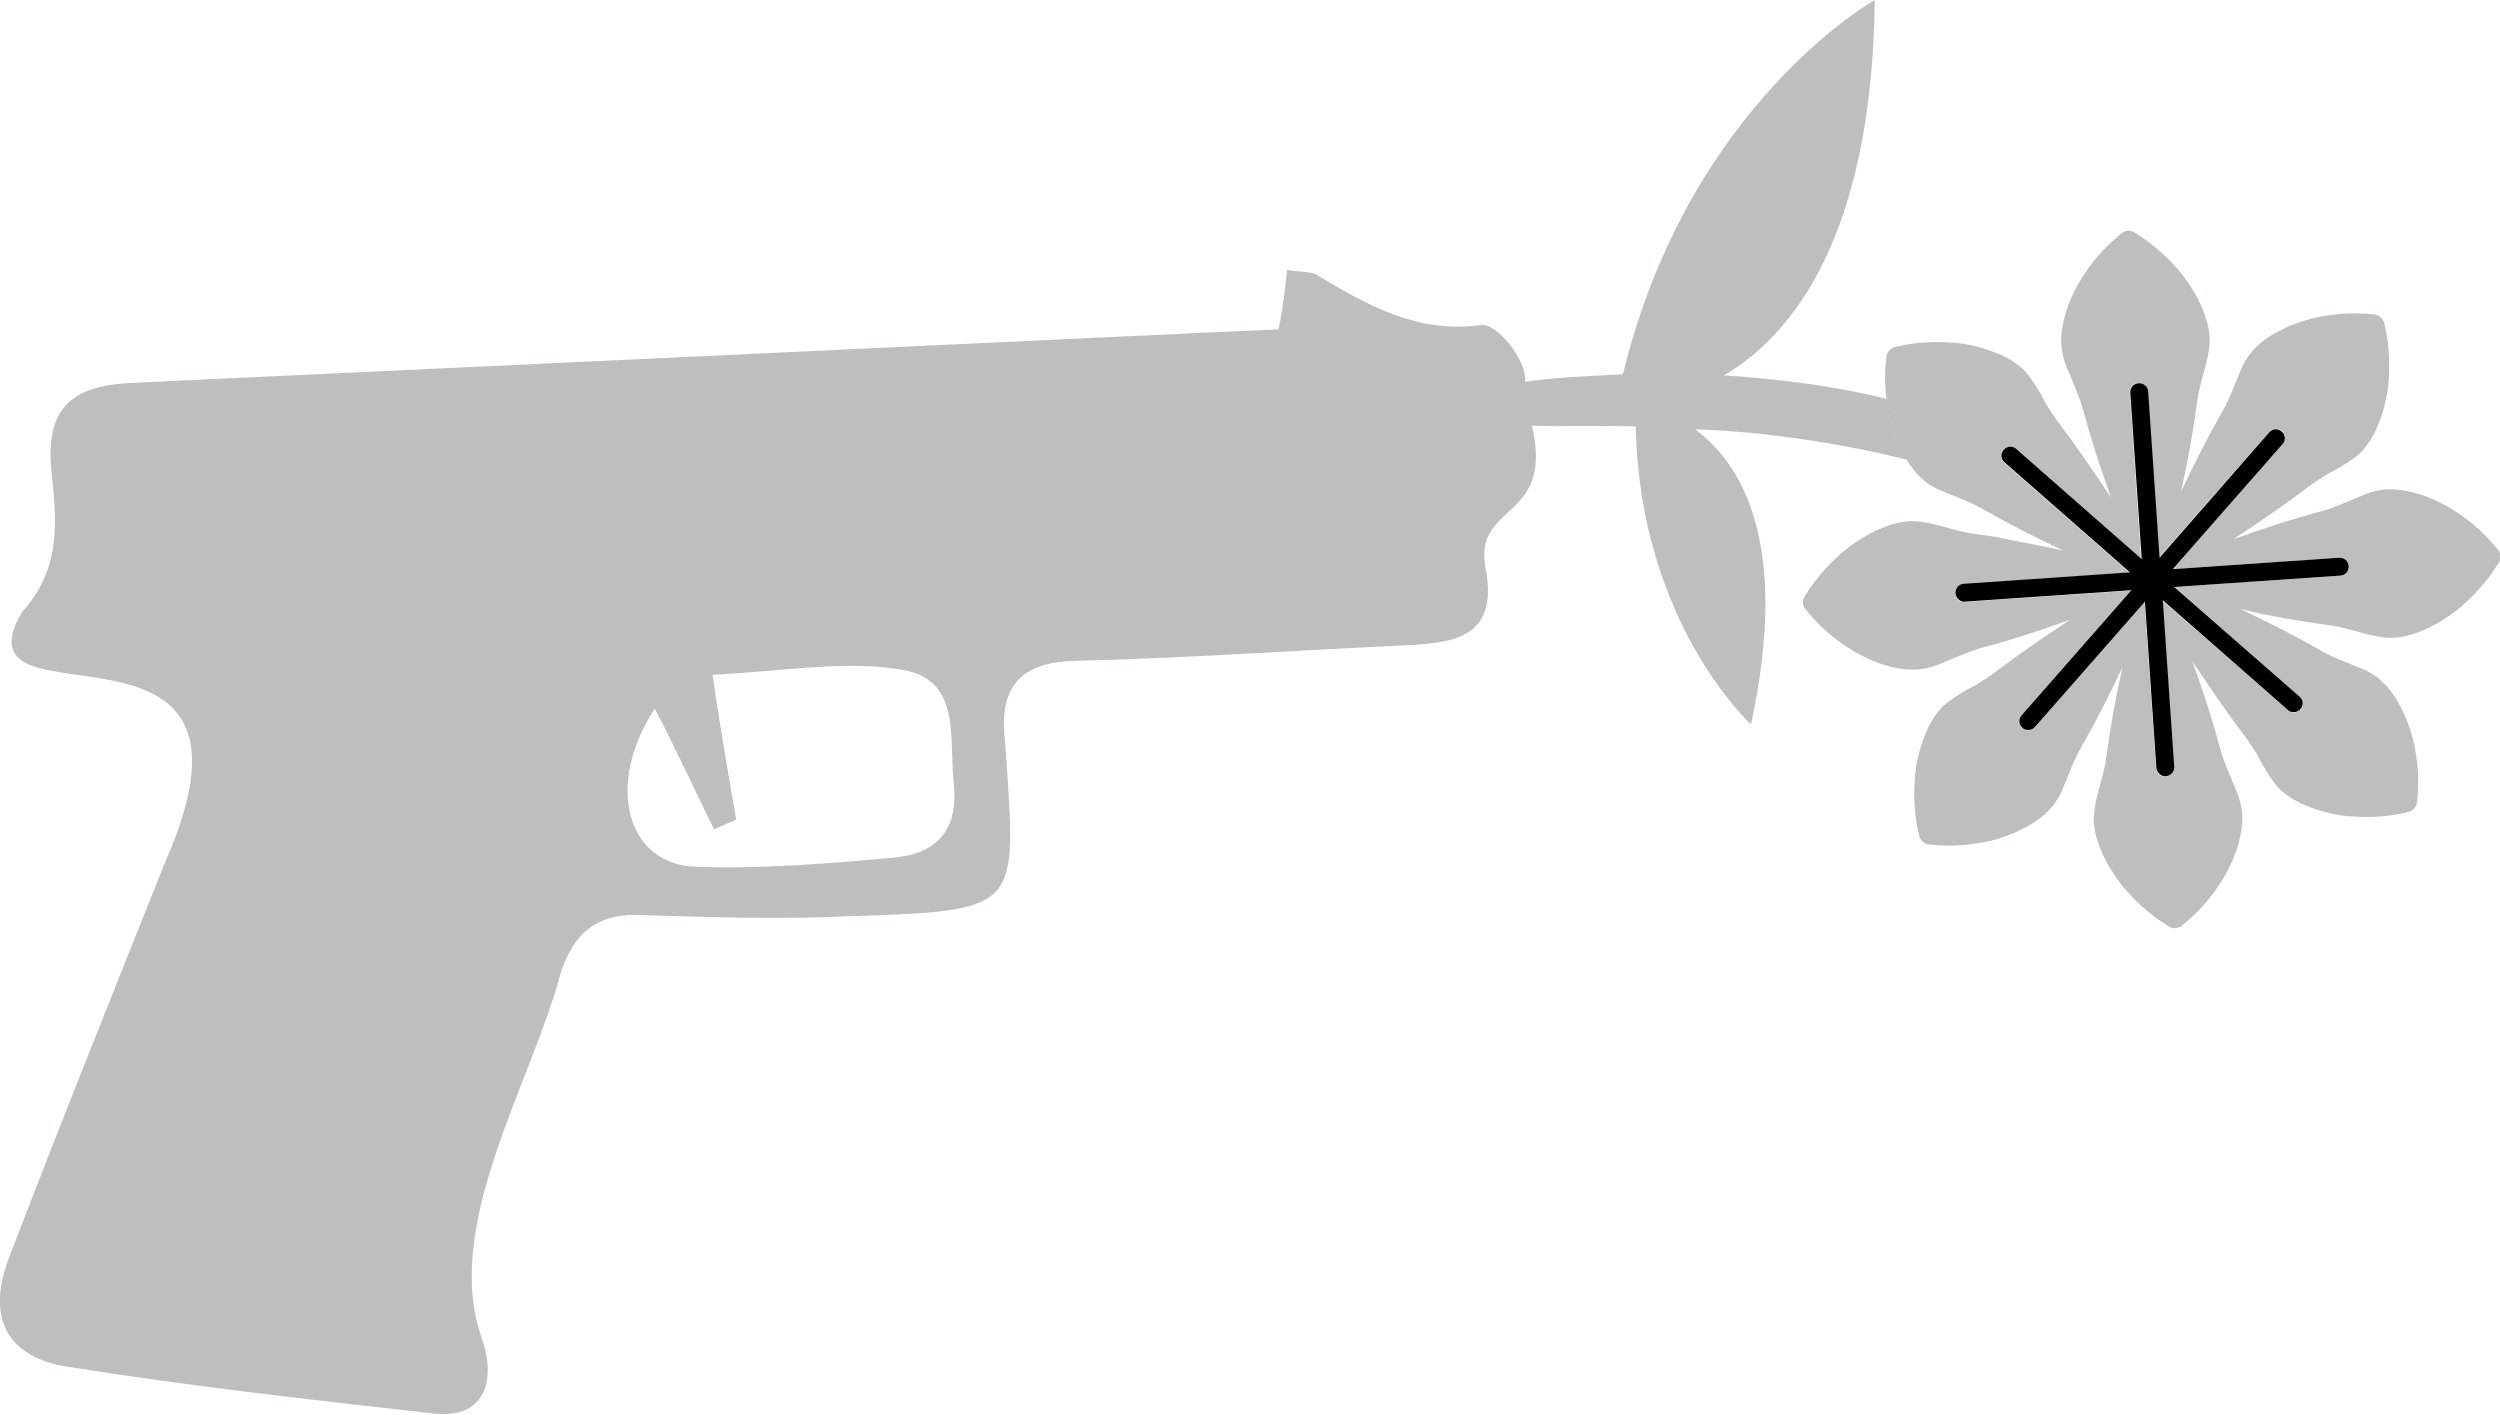
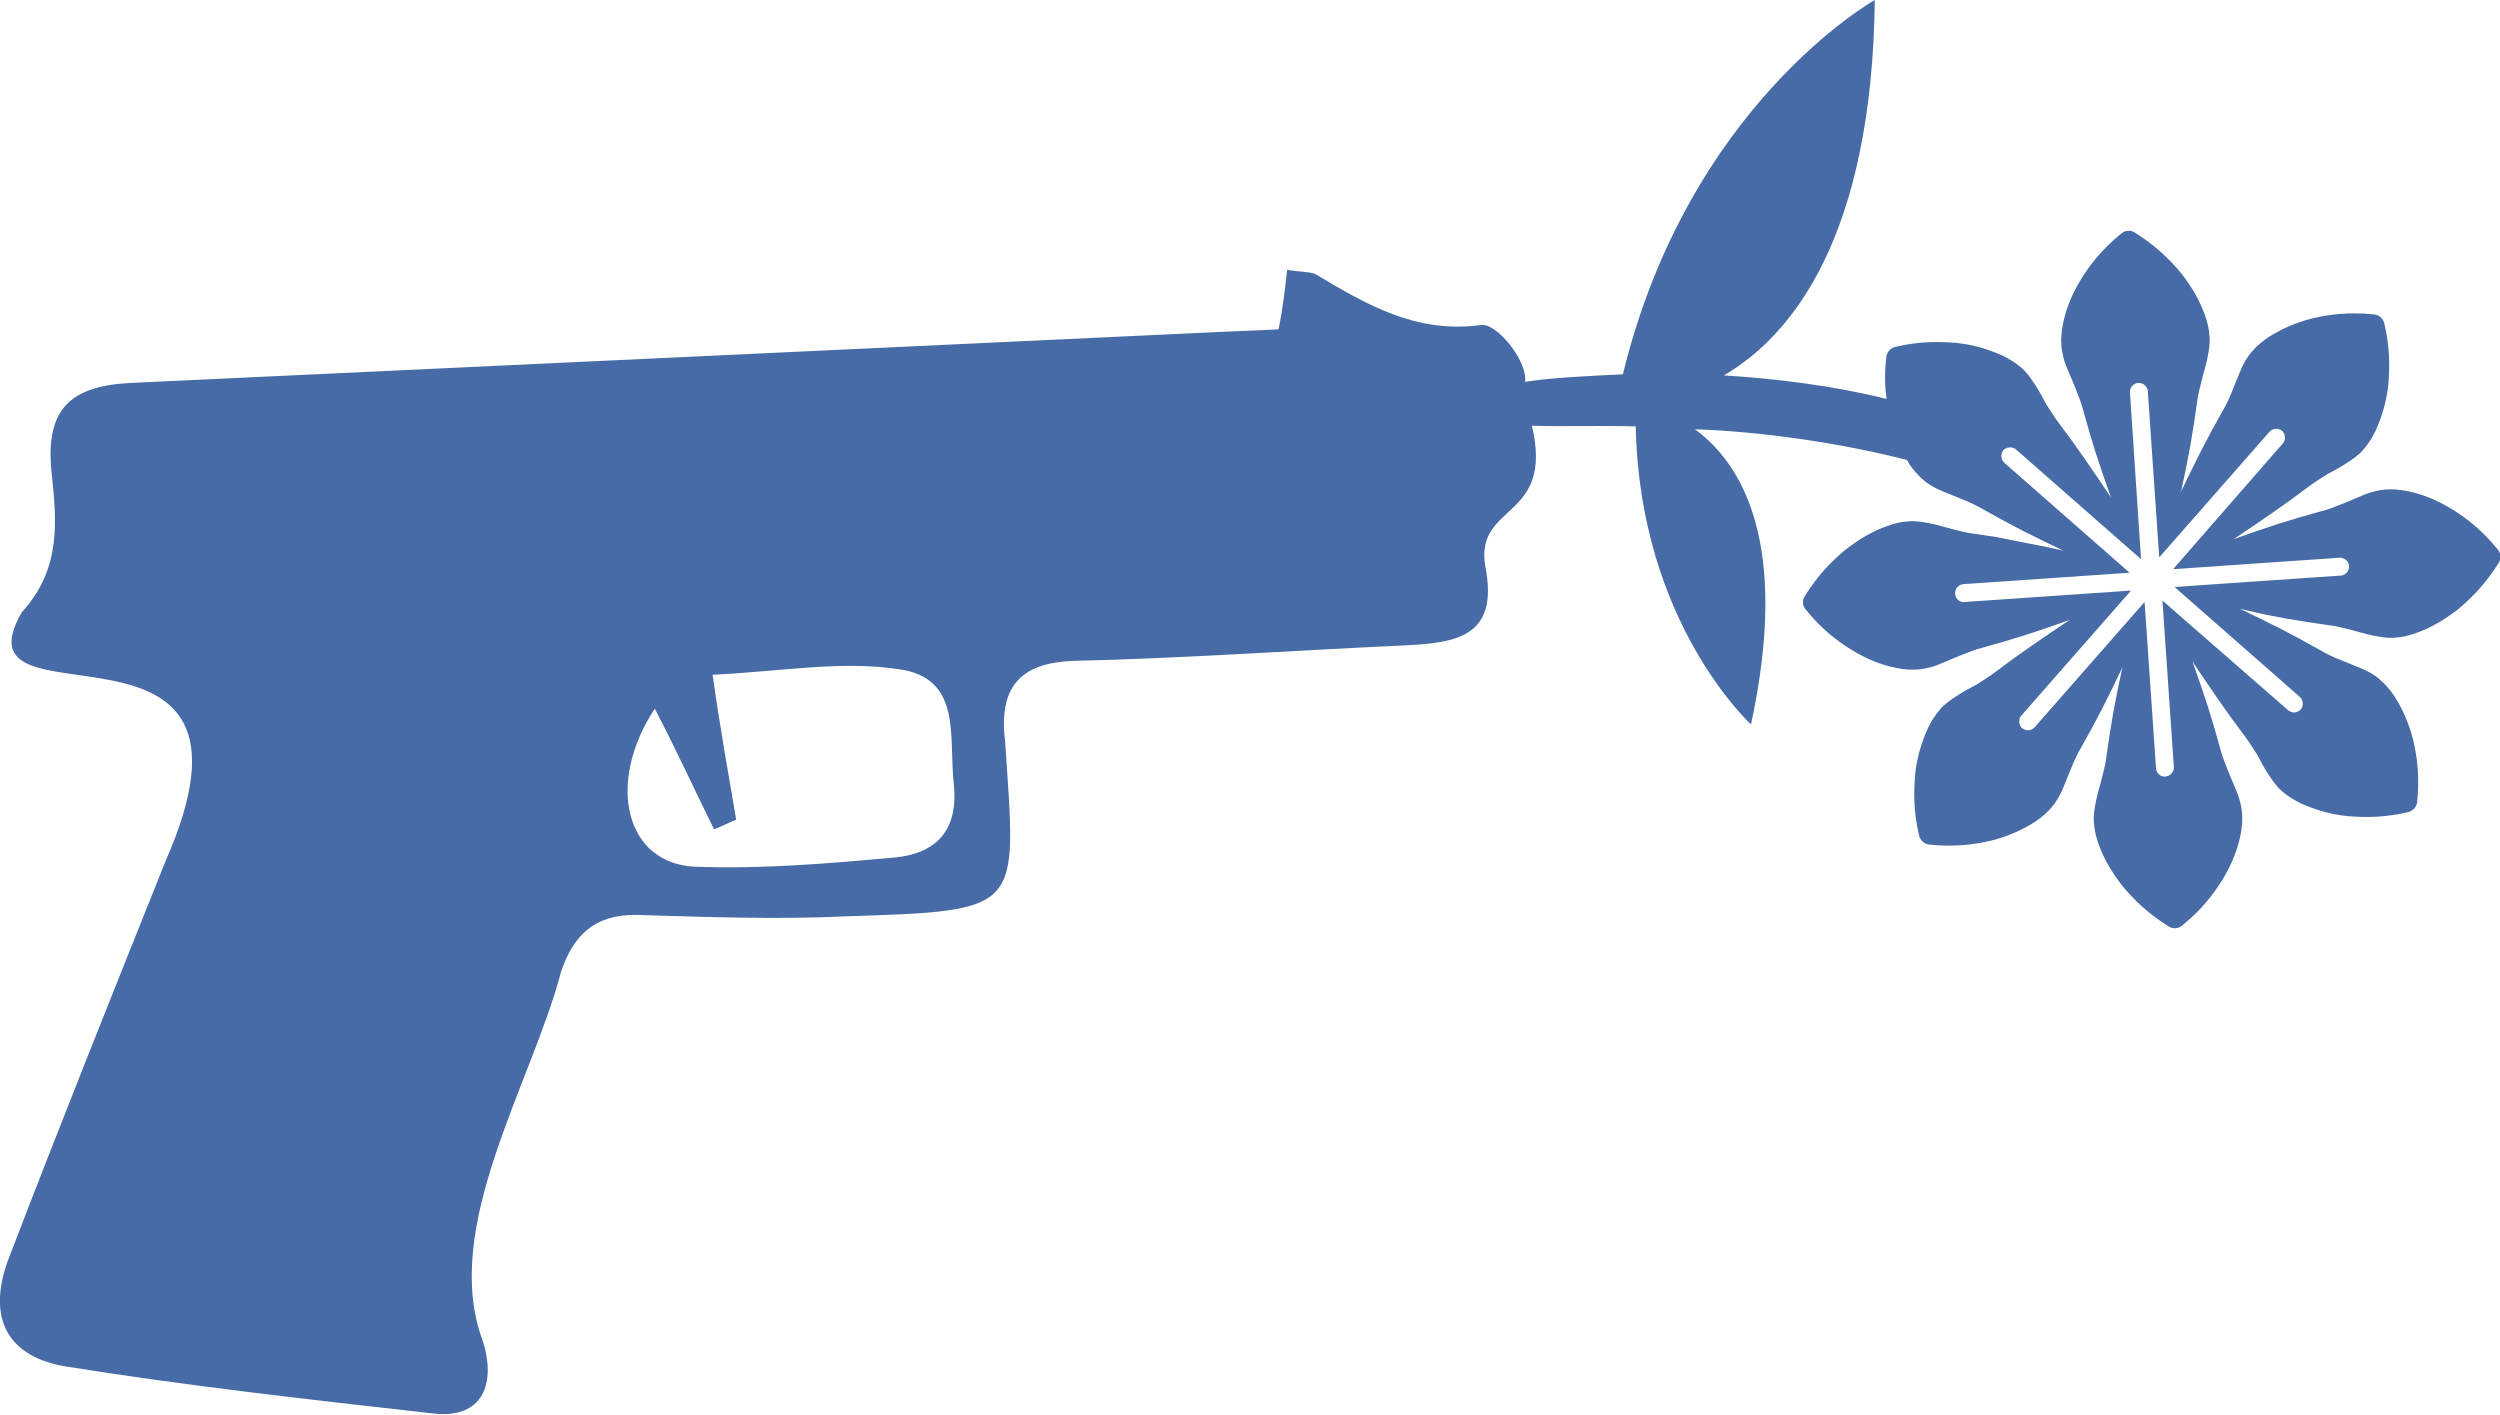
<svg xmlns="http://www.w3.org/2000/svg" version="1.1" id="Capa_1" x="0px" y="0px" viewBox="0 0 700.6 396.3" style="enable-background:new 0 0 700.6 396.3;" xml:space="preserve">
  <style type="text/css">
	.st0{fill:none;}
- 	.st1{fill:#BCBEC0;}
+ 	.st1{fill:#466BA6;}
</style>
  <g>
-     <path class="st0" d="M251.6,187.6c-15.9-2.4-33,0.8-51.9,1.6c2.3,15.6,4.5,28.2,6.6,40.6c-2.3,0.9-3.8,1.7-6.2,2.7   c-5.3-10.7-10.5-22.3-16.6-33.8c-13.9,21.1-8.1,43.7,11.6,44.3l0,0c18.9,0.7,37.8-1,55.8-2.6c11.7-1.4,17.8-7.9,16.4-20.4   C265.9,206.6,269.8,189.9,251.6,187.6z" />
-     <path class="st1" d="M528.8,111.8c-14.7-3.7-31.2-5.7-45.7-6.6c19.2-11.2,41.5-39,42.3-105.2c0,0-52.2,29.2-70.6,104.9   c-10.2,0.5-19.6,0.9-27.4,2.1c0.7-6-8.2-16.8-12.5-15.9c-18,2.4-31.7-5.6-46.3-14.3c-1.6-0.7-4.8-0.6-7.9-1.2   c-0.6,5.5-1.1,10.3-2.4,16.7l-18.1,0.8L36.9,107.3c-17.3,0.8-24.1,7.4-22.5,24.6c1.5,14.1,2.9,27.4-8.3,39.7   c-20.2,35,74.2-7.3,40.3,69.7C31.6,278.3,16.8,315.2,2.7,352c-6.3,16-1.8,27.6,14.9,30.8c34.1,5.5,69,9.4,103.7,13.3   c14.3,1.7,17.7-8.7,14-20.3l0,0c-11.9-31.7,13.7-72.1,21.9-103.4c3.5-10.4,9.5-16.2,21.3-16c19.7,0.6,39.4,1.3,58.3,0.4   c50.4-1.6,48-1.5,44.9-48.6c-1.9-15.1,3.6-22.5,19.3-23c30.6-0.7,61.3-2.9,91.9-4.3c14.9-0.7,27.4-2.1,23.3-22.4   c-2.8-17.7,19.4-12.6,13.1-39.2c8.7,0.3,18.9-0.1,29.1,0.2c1.1,55.1,32.3,83.5,32.3,83.5c11-50.9-2.6-73.1-15.7-82.7   c18.4,0.6,40.9,3.8,59.6,8.6c-2.1-3.4-3.8-7.4-4.9-11.9C529.4,115.4,529.1,113.7,528.8,111.8z M250.9,240.3   c-18,1.6-36.8,3.3-55.8,2.6l0,0c-19.7-0.6-25.5-23.2-11.6-44.3c6,11.5,11.3,23.1,16.6,33.8c2.3-0.9,3.8-1.7,6.2-2.7   c-2.1-12.5-4.4-25-6.6-40.6c18.8-0.9,36-4,51.9-1.6c18.2,2.3,14.2,19,15.7,32.3C268.6,232.5,262.6,239.1,250.9,240.3z" />
-     <path class="st1" d="M634.2,172.1l6.2,1.2l6.1,1l6.1,0.9c2.1,0.2,4.1,0.8,6.2,1.3c2,0.5,4.1,1.2,6.2,1.6c2.1,0.4,4.1,0.8,6.1,0.6   c2.1-0.1,4-0.6,6-1.3c4-1.4,7.8-3.6,11.8-6.7c3.8-3.2,7.6-7,11.3-12.9c0.8-1.2,0.7-2.8-0.3-3.9c-4.5-5.5-8.7-8.7-12.9-11.3   c-4.3-2.6-8.4-4.2-12.5-5c-2.1-0.4-4.1-0.6-6.2-0.4c-2,0.2-4,0.7-5.9,1.5c-2,0.8-3.9,1.7-6,2.5c-2,0.8-3.9,1.6-6,2.1l-6,1.7   l-5.9,1.8l-6,2l-6,2.1c-0.2,0.1-0.3,0.1-0.6,0.2c0.1-0.1,0.4-0.2,0.5-0.3l5.2-3.5l5.1-3.5l5.1-3.6l5-3.7c1.7-1.3,3.4-2.3,5.2-3.5   c1.9-1,3.8-2,5.6-3.2s3.5-2.3,4.8-3.9c1.3-1.5,2.4-3.3,3.3-5.1c1.7-3.8,3.1-8.1,3.6-13c0.4-4.9,0.5-10.3-1.1-17.1   c-0.3-1.4-1.5-2.5-3-2.6c-7-0.7-12.3,0-17.1,1.1c-4.8,1.2-8.8,3-12.4,5.3c-1.8,1.2-3.3,2.5-4.6,4c-1.4,1.6-2.4,3.4-3.2,5.3   c-0.8,2-1.6,4-2.4,5.9c-0.8,2-1.7,3.9-2.7,5.6l-3,5.4l-2.9,5.5l-2.8,5.6l-2.7,5.6c0,0.2-0.2,0.4-0.2,0.5c0-0.2,0.1-0.4,0.1-0.5   l1.3-6.2l1.2-6.2l1-6.1l0.9-6.1c0.2-2.1,0.8-4.1,1.3-6.2s1.2-4.1,1.6-6.2c0.4-2.1,0.8-4.1,0.6-6.1c-0.1-2.1-0.6-4-1.3-6   c-1.4-4-3.6-7.8-6.7-11.8c-3.2-3.8-7-7.6-12.9-11.3c-1.2-0.8-2.8-0.7-3.9,0.3c-5.5,4.5-8.7,8.7-11.3,12.9c-2.6,4.3-4.2,8.4-5,12.5   c-0.4,2.1-0.6,4.1-0.4,6.2c0.2,2,0.7,4,1.5,5.9c0.8,2,1.7,3.9,2.5,6s1.6,3.9,2.1,6l1.7,6l1.8,5.9l2,6l2.1,6   c0.1,0.2,0.1,0.3,0.2,0.6c-0.1-0.1-0.2-0.4-0.3-0.5l-3.5-5.2l-3.5-5.1l-3.6-5.1l-3.7-5c-1.3-1.7-2.3-3.4-3.5-5.2   c-1-1.9-2-3.8-3.2-5.6c-1.2-1.8-2.3-3.5-3.9-4.8c-1.5-1.3-3.3-2.4-5.1-3.3c-3.8-1.7-8.1-3.1-13-3.6c-4.9-0.4-10.3-0.5-17.1,1.1   c-1.4,0.3-2.5,1.5-2.6,3c-0.5,4.5-0.4,8.3,0.1,11.8c0.2,1.9,0.7,3.6,1,5.3c1.2,4.5,2.9,8.5,4.9,11.9c0.1,0.2,0.2,0.4,0.3,0.6   c1.2,1.8,2.5,3.3,4,4.6c1.5,1.4,3.4,2.4,5.3,3.2c2,0.8,4,1.6,5.9,2.4c2,0.8,3.9,1.7,5.6,2.7l5.4,3l5.5,2.9l5.6,2.8l5.6,2.7   c0.2,0,0.4,0.2,0.5,0.2c-0.2,0-0.4-0.1-0.5-0.1l-6.2-1.3l-6.2-1.2l-5.9-1.2l-6.1-0.9c-2.1-0.2-4.1-0.8-6.2-1.3   c-2-0.5-4.1-1.2-6.2-1.6c-2.1-0.4-4.1-0.8-6.1-0.6c-2.1,0.1-4,0.6-6,1.3c-4,1.4-7.8,3.6-11.8,6.7c-3.8,3.2-7.6,7-11.3,12.9   c-0.8,1.2-0.7,2.8,0.3,3.9c4.5,5.5,8.7,8.7,12.9,11.3c4.3,2.6,8.4,4.2,12.5,5c2.1,0.4,4.1,0.6,6.2,0.4c2-0.2,4-0.7,5.9-1.5   c2-0.8,3.9-1.7,6-2.5c2-0.8,3.9-1.6,6-2.1l6-1.7l5.9-1.8l6-2l6-2.1c0.2-0.1,0.3-0.1,0.6-0.2c-0.1,0.1-0.4,0.2-0.5,0.3l-5.2,3.5   l-5.1,3.5l-5.1,3.6l-5,3.7c-1.7,1.3-3.4,2.3-5.2,3.5c-1.9,1-3.8,2-5.6,3.2s-3.5,2.3-4.8,3.9c-1.3,1.5-2.4,3.3-3.3,5.1   c-1.7,3.8-3.1,8.1-3.6,13c-0.4,4.9-0.5,10.3,1.1,17.1c0.3,1.4,1.5,2.5,3,2.6c7,0.7,12.3,0,17.1-1.1c4.8-1.2,8.8-3,12.4-5.3   c1.8-1.2,3.3-2.5,4.6-4s2.4-3.4,3.2-5.3c0.8-2,1.6-4,2.4-5.9c0.8-2,1.7-3.9,2.7-5.6l3-5.4l2.9-5.5l2.8-5.6l2.7-5.6   c0-0.2,0.2-0.4,0.2-0.5c0,0.2-0.1,0.4-0.1,0.5l-1.3,6.2l-1.2,6.2l-1,6.1l-0.9,6.1c-0.2,2.1-0.8,4.1-1.3,6.2s-1.2,4.1-1.6,6.2   c-0.4,2.1-0.8,4.1-0.6,6.1c0.1,2.1,0.6,4,1.3,6c1.4,4,3.6,7.8,6.7,11.8c3.2,3.8,7,7.6,12.9,11.3c1.2,0.8,2.8,0.7,3.9-0.3   c5.5-4.5,8.7-8.7,11.3-12.9c2.6-4.3,4.2-8.4,5-12.5c0.4-2.1,0.6-4.1,0.4-6.2c-0.2-2-0.7-4-1.5-5.9c-0.8-2-1.7-3.9-2.5-6   s-1.6-3.9-2.1-6l-1.7-6l-1.8-5.9l-2-6l-2.1-6c-0.1-0.2-0.1-0.3-0.2-0.6c0.1,0.1,0.2,0.4,0.3,0.5l3.5,5.2l3.5,5.1l3.6,5.1l3.7,5   c1.3,1.7,2.3,3.4,3.5,5.2c1,1.9,2,3.8,3.2,5.6c1.2,1.8,2.3,3.5,3.9,4.8c1.5,1.3,3.3,2.4,5.1,3.3c3.8,1.7,8.1,3.1,13,3.6   c4.9,0.4,10.3,0.5,17.1-1.1c1.4-0.3,2.5-1.5,2.6-3c0.7-7,0-12.3-1.1-17.1c-1.2-4.8-3-8.8-5.3-12.4c-1.2-1.8-2.5-3.3-4-4.6   c-1.5-1.4-3.4-2.4-5.3-3.2c-2-0.8-4-1.6-5.9-2.4c-2-0.8-3.9-1.7-5.6-2.7l-5.4-3l-5.5-2.9l-5.6-2.8l-5.6-2.7c-0.2,0-0.4-0.2-0.5-0.2   c0.2,0,0.4,0.1,0.5,0.1L634.2,172.1z M644.5,195.3c1,0.9,1.1,2.5,0.3,3.5c-0.7,0.7-1.5,1-2.4,0.8c-0.4-0.1-0.8-0.3-1.1-0.5   L606,168.3l3.2,46.6c0.1,1.4-1,2.6-2.3,2.7c-0.2,0.1-0.5,0-0.7,0c-1.1-0.2-1.9-1.1-2-2.3l-3.2-46.6l-30.8,35.1   c-0.7,0.7-1.5,1-2.4,0.8c-0.4-0.1-0.8-0.3-1.1-0.5c-1-0.9-1.1-2.5-0.3-3.5l30.8-35.1l-46.6,3.2c-0.2,0.1-0.5,0-0.7,0   c-1.1-0.2-1.9-1.1-2-2.3c-0.1-1.4,1-2.6,2.3-2.7l46.6-3.2l-35.1-30.8c-1-0.9-1.1-2.5-0.3-3.5c0.9-1,2.5-1.1,3.5-0.3l35.1,30.8   l-3.1-46.7c-0.1-1.4,1-2.6,2.3-2.7c1.4-0.1,2.6,1,2.7,2.3l3.2,46.6L636,121c0.9-1,2.5-1.1,3.5-0.3c1,0.9,1.1,2.5,0.3,3.5L609,159.5   l46.6-3.2c1.4-0.1,2.6,1,2.7,2.3c0.1,1.4-1,2.6-2.3,2.7l-46.6,3.2L644.5,195.3z" />
-     <path d="M609.3,164.5l46.6-3.2c1.4-0.1,2.4-1.3,2.3-2.7c-0.1-1.4-1.3-2.4-2.7-2.3l-46.6,3.2l30.8-35.1c0.9-1,0.8-2.6-0.3-3.5   c-1-0.9-2.6-0.8-3.5,0.3l-30.7,35.1l-3.2-46.6c-0.1-1.4-1.3-2.4-2.7-2.3c-1.4,0.1-2.4,1.3-2.3,2.7l3.2,46.6L565,125.8   c-1-0.9-2.6-0.8-3.5,0.3c-0.9,1-0.8,2.6,0.3,3.5l35.1,30.8l-46.6,3.2c-1.4,0.1-2.4,1.3-2.3,2.7c0.1,1.1,0.9,2,2,2.3   c0.2,0,0.5,0.1,0.7,0l46.6-3.2l-30.8,35.1c-0.9,1-0.8,2.6,0.3,3.5c0.3,0.3,0.7,0.5,1.1,0.5c0.9,0.2,1.8-0.1,2.4-0.8l30.8-35.1   l3.2,46.6c0.1,1.1,0.9,2,2,2.3c0.2,0,0.5,0.1,0.7,0c1.4-0.1,2.4-1.3,2.3-2.7l-3.2-46.6l35.1,30.8c0.3,0.3,0.7,0.5,1.1,0.5   c0.9,0.2,1.8-0.1,2.4-0.8c0.9-1,0.8-2.6-0.3-3.5L609.3,164.5z" />
+     <path class="st0" d="M655.6,156.3l-46.6,3.2l30.8-35.3c0.8-1,0.7-2.6-0.3-3.5c-1-0.8-2.6-0.7-3.5,0.3l-30.9,35.2l-3.2-46.6   c-0.1-1.3-1.3-2.4-2.7-2.3c-1.3,0.1-2.4,1.3-2.3,2.7l3.1,46.7l-35.1-30.8c-1-0.8-2.6-0.7-3.5,0.3c-0.8,1-0.7,2.6,0.3,3.5l35.1,30.8   l-46.6,3.2c-1.3,0.1-2.4,1.3-2.3,2.7c0.1,1.2,0.9,2.1,2,2.3c0.2,0,0.5,0.1,0.7,0l46.6-3.2l-30.8,35.1c-0.8,1-0.7,2.6,0.3,3.5   c0.3,0.2,0.7,0.4,1.1,0.5c0.9,0.2,1.7-0.1,2.4-0.8l30.8-35.1l3.2,46.6c0.1,1.2,0.9,2.1,2,2.3c0.2,0,0.5,0.1,0.7,0   c1.3-0.1,2.4-1.3,2.3-2.7l-3.2-46.6l35.3,30.8c0.3,0.2,0.7,0.4,1.1,0.5c0.9,0.2,1.7-0.1,2.4-0.8c0.8-1,0.7-2.6-0.3-3.5l-35.1-30.8   l46.6-3.2c1.3-0.1,2.4-1.3,2.3-2.7C658.2,157.3,657,156.2,655.6,156.3z" />
+     <path class="st0" d="M251.6,187.5c-15.9-2.4-33.1,0.7-51.9,1.6c2.2,15.6,4.5,28.1,6.6,40.6c-2.4,1-3.9,1.8-6.2,2.7   c-5.3-10.7-10.6-22.3-16.6-33.8c-13.9,21.1-8.1,43.7,11.6,44.3c19,0.7,37.8-1,55.8-2.6c11.7-1.2,17.7-7.8,16.4-20.5   C265.8,206.5,269.8,189.8,251.6,187.5z" />
+     <path class="st1" d="M699.9,153.9c-4.5-5.5-8.7-8.7-12.9-11.3c-4.3-2.6-8.4-4.2-12.5-5c-2.1-0.4-4.1-0.6-6.2-0.4   c-2,0.2-4,0.7-5.9,1.5c-2,0.8-3.9,1.7-6,2.5c-2,0.8-3.9,1.6-6,2.1l-6,1.7l-5.9,1.8l-6,2l-6,2.1c-0.2,0.1-0.3,0.1-0.6,0.2   c0.1-0.1,0.4-0.2,0.5-0.3l5.2-3.5l5.1-3.5l5.1-3.6l5-3.7c1.7-1.3,3.4-2.3,5.2-3.5c1.9-1,3.8-2,5.6-3.2c1.8-1.2,3.5-2.3,4.8-3.9   c1.3-1.5,2.4-3.3,3.3-5.1c1.7-3.8,3.1-8.1,3.6-13c0.4-4.9,0.5-10.3-1.1-17.1c-0.3-1.4-1.5-2.5-3-2.6c-7-0.7-12.3,0-17.1,1.1   c-4.8,1.2-8.8,3-12.4,5.3c-1.8,1.2-3.3,2.5-4.6,4c-1.4,1.6-2.4,3.4-3.2,5.3c-0.8,2-1.6,4-2.4,5.9c-0.8,2-1.7,3.9-2.7,5.6l-3,5.4   l-2.9,5.5l-2.8,5.6l-2.7,5.6c0,0.2-0.2,0.4-0.2,0.5c0-0.2,0.1-0.4,0.1-0.5l1.3-6.2l1.2-6.2l1-6.1l0.9-6.1c0.2-2.1,0.8-4.1,1.3-6.2   c0.5-2.1,1.2-4.1,1.6-6.2c0.4-2.1,0.8-4.1,0.6-6.1c-0.1-2.1-0.6-4-1.3-6c-1.4-4-3.6-7.8-6.7-11.8c-3.2-3.8-7-7.6-12.9-11.3   c-1.2-0.8-2.8-0.7-3.9,0.3c-5.5,4.5-8.7,8.7-11.3,12.9c-2.6,4.3-4.2,8.4-5,12.5c-0.4,2.1-0.6,4.1-0.4,6.2c0.2,2,0.7,4,1.5,5.9   c0.8,2,1.7,3.9,2.5,6s1.6,3.9,2.1,6l1.7,6l1.8,5.9l2,6l2.1,6c0.1,0.2,0.1,0.3,0.2,0.6c-0.1-0.1-0.2-0.4-0.3-0.5l-3.5-5.2l-3.5-5.1   l-3.6-5.1l-3.7-5c-1.3-1.7-2.3-3.4-3.5-5.2c-1-1.9-2-3.8-3.2-5.6s-2.3-3.5-3.9-4.8c-1.5-1.3-3.3-2.4-5.1-3.3   c-3.8-1.7-8.1-3.1-13-3.6c-4.9-0.4-10.3-0.5-17.1,1.1c-1.4,0.3-2.5,1.5-2.6,3c-0.5,4.4-0.4,8.1,0.1,11.6   c-14.7-3.7-31.1-5.7-45.6-6.6C502.3,94,524.6,66.2,525.4,0c0,0-52.2,29.2-70.6,104.9c-10.2,0.5-19.6,0.9-27.4,2.1   c0.7-6-8.2-16.8-12.5-15.9c-18,2.4-31.7-5.6-46.3-14.3c-1.6-0.7-4.8-0.6-7.9-1.2c-0.6,5.5-1.1,10.3-2.4,16.7l-18.1,0.8L36.9,107.3   c-17.3,0.8-24.1,7.4-22.5,24.6c1.5,14.1,2.9,27.4-8.3,39.7c-20.2,35,74.2-7.3,40.3,69.7c-14.8,37-29.6,73.9-43.7,110.7   c-6.3,16-1.8,27.6,14.9,30.8c34.1,5.5,69,9.4,103.7,13.3c14.3,1.7,17.7-8.7,14-20.3c-11.9-31.7,13.7-72.1,21.9-103.4   c3.5-10.4,9.5-16.2,21.3-16c19.7,0.6,39.4,1.3,58.3,0.4c50.4-1.6,48-1.5,44.9-48.6c-1.9-15.1,3.6-22.5,19.3-23   c30.6-0.7,61.3-2.9,91.9-4.3c14.9-0.7,27.4-2.1,23.3-22.4c-2.8-17.7,19.4-12.6,13.1-39.2c8.7,0.3,18.9-0.1,29.1,0.2   c1.1,55.1,32.3,83.5,32.3,83.5c11-50.9-2.6-73.1-15.7-82.7c18.3,0.6,40.7,3.8,59.4,8.6c0.1,0.1,0.1,0.2,0.2,0.3   c0.1,0.2,0.2,0.4,0.3,0.6c1.2,1.8,2.5,3.3,4,4.6c1.5,1.4,3.4,2.4,5.3,3.2c2,0.8,4,1.6,5.9,2.4c2,0.8,3.9,1.7,5.6,2.7l5.4,3l5.5,2.9   l5.6,2.8l5.6,2.7c0.2,0,0.4,0.2,0.5,0.2c-0.2,0-0.4-0.1-0.5-0.1l-6.2-1.3l-6.2-1.2l-5.9-1.2l-6.1-0.9c-2.1-0.2-4.1-0.8-6.2-1.3   c-2-0.5-4.1-1.2-6.2-1.6c-2.1-0.4-4.1-0.8-6.1-0.6c-2.1,0.1-4,0.6-6,1.3c-4,1.4-7.8,3.6-11.8,6.7c-3.8,3.2-7.6,7-11.3,12.9   c-0.8,1.2-0.7,2.8,0.3,3.9c4.5,5.5,8.7,8.7,12.9,11.3c4.3,2.6,8.4,4.2,12.5,5c2.1,0.4,4.1,0.6,6.2,0.4c2-0.2,4-0.7,5.9-1.5   c2-0.8,3.9-1.7,6-2.5c2-0.8,3.9-1.6,6-2.1l6-1.7l5.9-1.8l6-2l6-2.1c0.2-0.1,0.3-0.1,0.6-0.2c-0.1,0.1-0.4,0.2-0.5,0.3l-5.2,3.5   l-5.1,3.5l-5.1,3.6l-5,3.7c-1.7,1.3-3.4,2.3-5.2,3.5c-1.9,1-3.8,2-5.6,3.2c-1.8,1.2-3.5,2.3-4.8,3.9c-1.3,1.5-2.4,3.3-3.3,5.1   c-1.7,3.8-3.1,8.1-3.6,13c-0.4,4.9-0.5,10.3,1.1,17.1c0.3,1.4,1.5,2.5,3,2.6c7,0.7,12.3,0,17.1-1.1c4.8-1.2,8.8-3,12.4-5.3   c1.8-1.2,3.3-2.5,4.6-4s2.4-3.4,3.2-5.3c0.8-2,1.6-4,2.4-5.9c0.8-2,1.7-3.9,2.7-5.6l3-5.4l2.9-5.5l2.8-5.6l2.7-5.6   c0-0.2,0.2-0.4,0.2-0.5c0,0.2-0.1,0.4-0.1,0.5l-1.3,6.2l-1.2,6.2l-1,6.1l-0.9,6.1c-0.2,2.1-0.8,4.1-1.3,6.2s-1.2,4.1-1.6,6.2   c-0.4,2.1-0.8,4.1-0.6,6.1c0.1,2.1,0.6,4,1.3,6c1.4,4,3.6,7.8,6.7,11.8c3.2,3.8,7,7.6,12.9,11.3c1.2,0.8,2.8,0.7,3.9-0.3   c5.5-4.5,8.7-8.7,11.3-12.9c2.6-4.3,4.2-8.4,5-12.5c0.4-2.1,0.6-4.1,0.4-6.2c-0.2-2-0.7-4-1.5-5.9c-0.8-2-1.7-3.9-2.5-6   c-0.8-2.1-1.6-3.9-2.1-6l-1.7-6l-1.8-5.9l-2-6l-2.1-6c-0.1-0.2-0.1-0.3-0.2-0.6c0.1,0.1,0.2,0.4,0.3,0.5l3.5,5.2l3.5,5.1l3.6,5.1   l3.7,5c1.3,1.7,2.3,3.4,3.5,5.2c1,1.9,2,3.8,3.2,5.6s2.3,3.5,3.9,4.8c1.5,1.3,3.3,2.4,5.1,3.3c3.8,1.7,8.1,3.1,13,3.6   c4.9,0.4,10.3,0.5,17.1-1.1c1.4-0.3,2.5-1.5,2.6-3c0.7-7,0-12.3-1.1-17.1c-1.2-4.8-3-8.8-5.3-12.4c-1.2-1.8-2.5-3.3-4-4.6   c-1.5-1.4-3.4-2.4-5.3-3.2c-2-0.8-4-1.6-5.9-2.4c-2-0.8-3.9-1.7-5.6-2.7l-5.4-3l-5.5-2.9l-5.6-2.8l-5.6-2.7c-0.2,0-0.4-0.2-0.5-0.2   c0.2,0,0.4,0.1,0.5,0.1l6.1,1.4l6.2,1.2l6.1,1l6.1,0.9c2.1,0.2,4.1,0.8,6.2,1.3c2,0.5,4.1,1.2,6.2,1.6c2.1,0.4,4.1,0.8,6.1,0.6   c2.1-0.1,4-0.6,6-1.3c4-1.4,7.8-3.6,11.8-6.7c3.8-3.2,7.6-7,11.3-12.9C701,156.6,700.9,155,699.9,153.9z M250.9,240.3   c-18,1.6-36.8,3.3-55.8,2.6c-19.7-0.6-25.5-23.2-11.6-44.3c6,11.5,11.3,23.1,16.6,33.8c2.3-0.9,3.8-1.7,6.2-2.7   c-2.1-12.5-4.4-25-6.6-40.6c18.8-0.9,36-4,51.9-1.6c18.2,2.3,14.2,19,15.7,32.3C268.6,232.5,262.6,239.1,250.9,240.3z M656,161.3   l-46.6,3.2l35.1,30.8c1,0.9,1.1,2.5,0.3,3.5c-0.7,0.7-1.5,1-2.4,0.8c-0.4-0.1-0.8-0.3-1.1-0.5L606,168.3l3.2,46.6   c0.1,1.4-1,2.6-2.3,2.7c-0.2,0.1-0.5,0-0.7,0c-1.1-0.2-1.9-1.1-2-2.3l-3.2-46.6l-30.8,35.1c-0.7,0.7-1.5,1-2.4,0.8   c-0.4-0.1-0.8-0.3-1.1-0.5c-1-0.9-1.1-2.5-0.3-3.5l30.8-35.1l-46.6,3.2c-0.2,0.1-0.5,0-0.7,0c-1.1-0.2-1.9-1.1-2-2.3   c-0.1-1.4,1-2.6,2.3-2.7l46.6-3.2l-35.1-30.8c-1-0.9-1.1-2.5-0.3-3.5c0.9-1,2.5-1.1,3.5-0.3l35.1,30.8l-3.1-46.7   c-0.1-1.4,1-2.6,2.3-2.7c1.4-0.1,2.6,1,2.7,2.3l3.2,46.6L636,121c0.9-1,2.5-1.1,3.5-0.3c1,0.9,1.1,2.5,0.3,3.5L609,159.5l46.6-3.2   c1.4-0.1,2.6,1,2.7,2.3C658.4,160,657.3,161.2,656,161.3z" />
  </g>
</svg>
